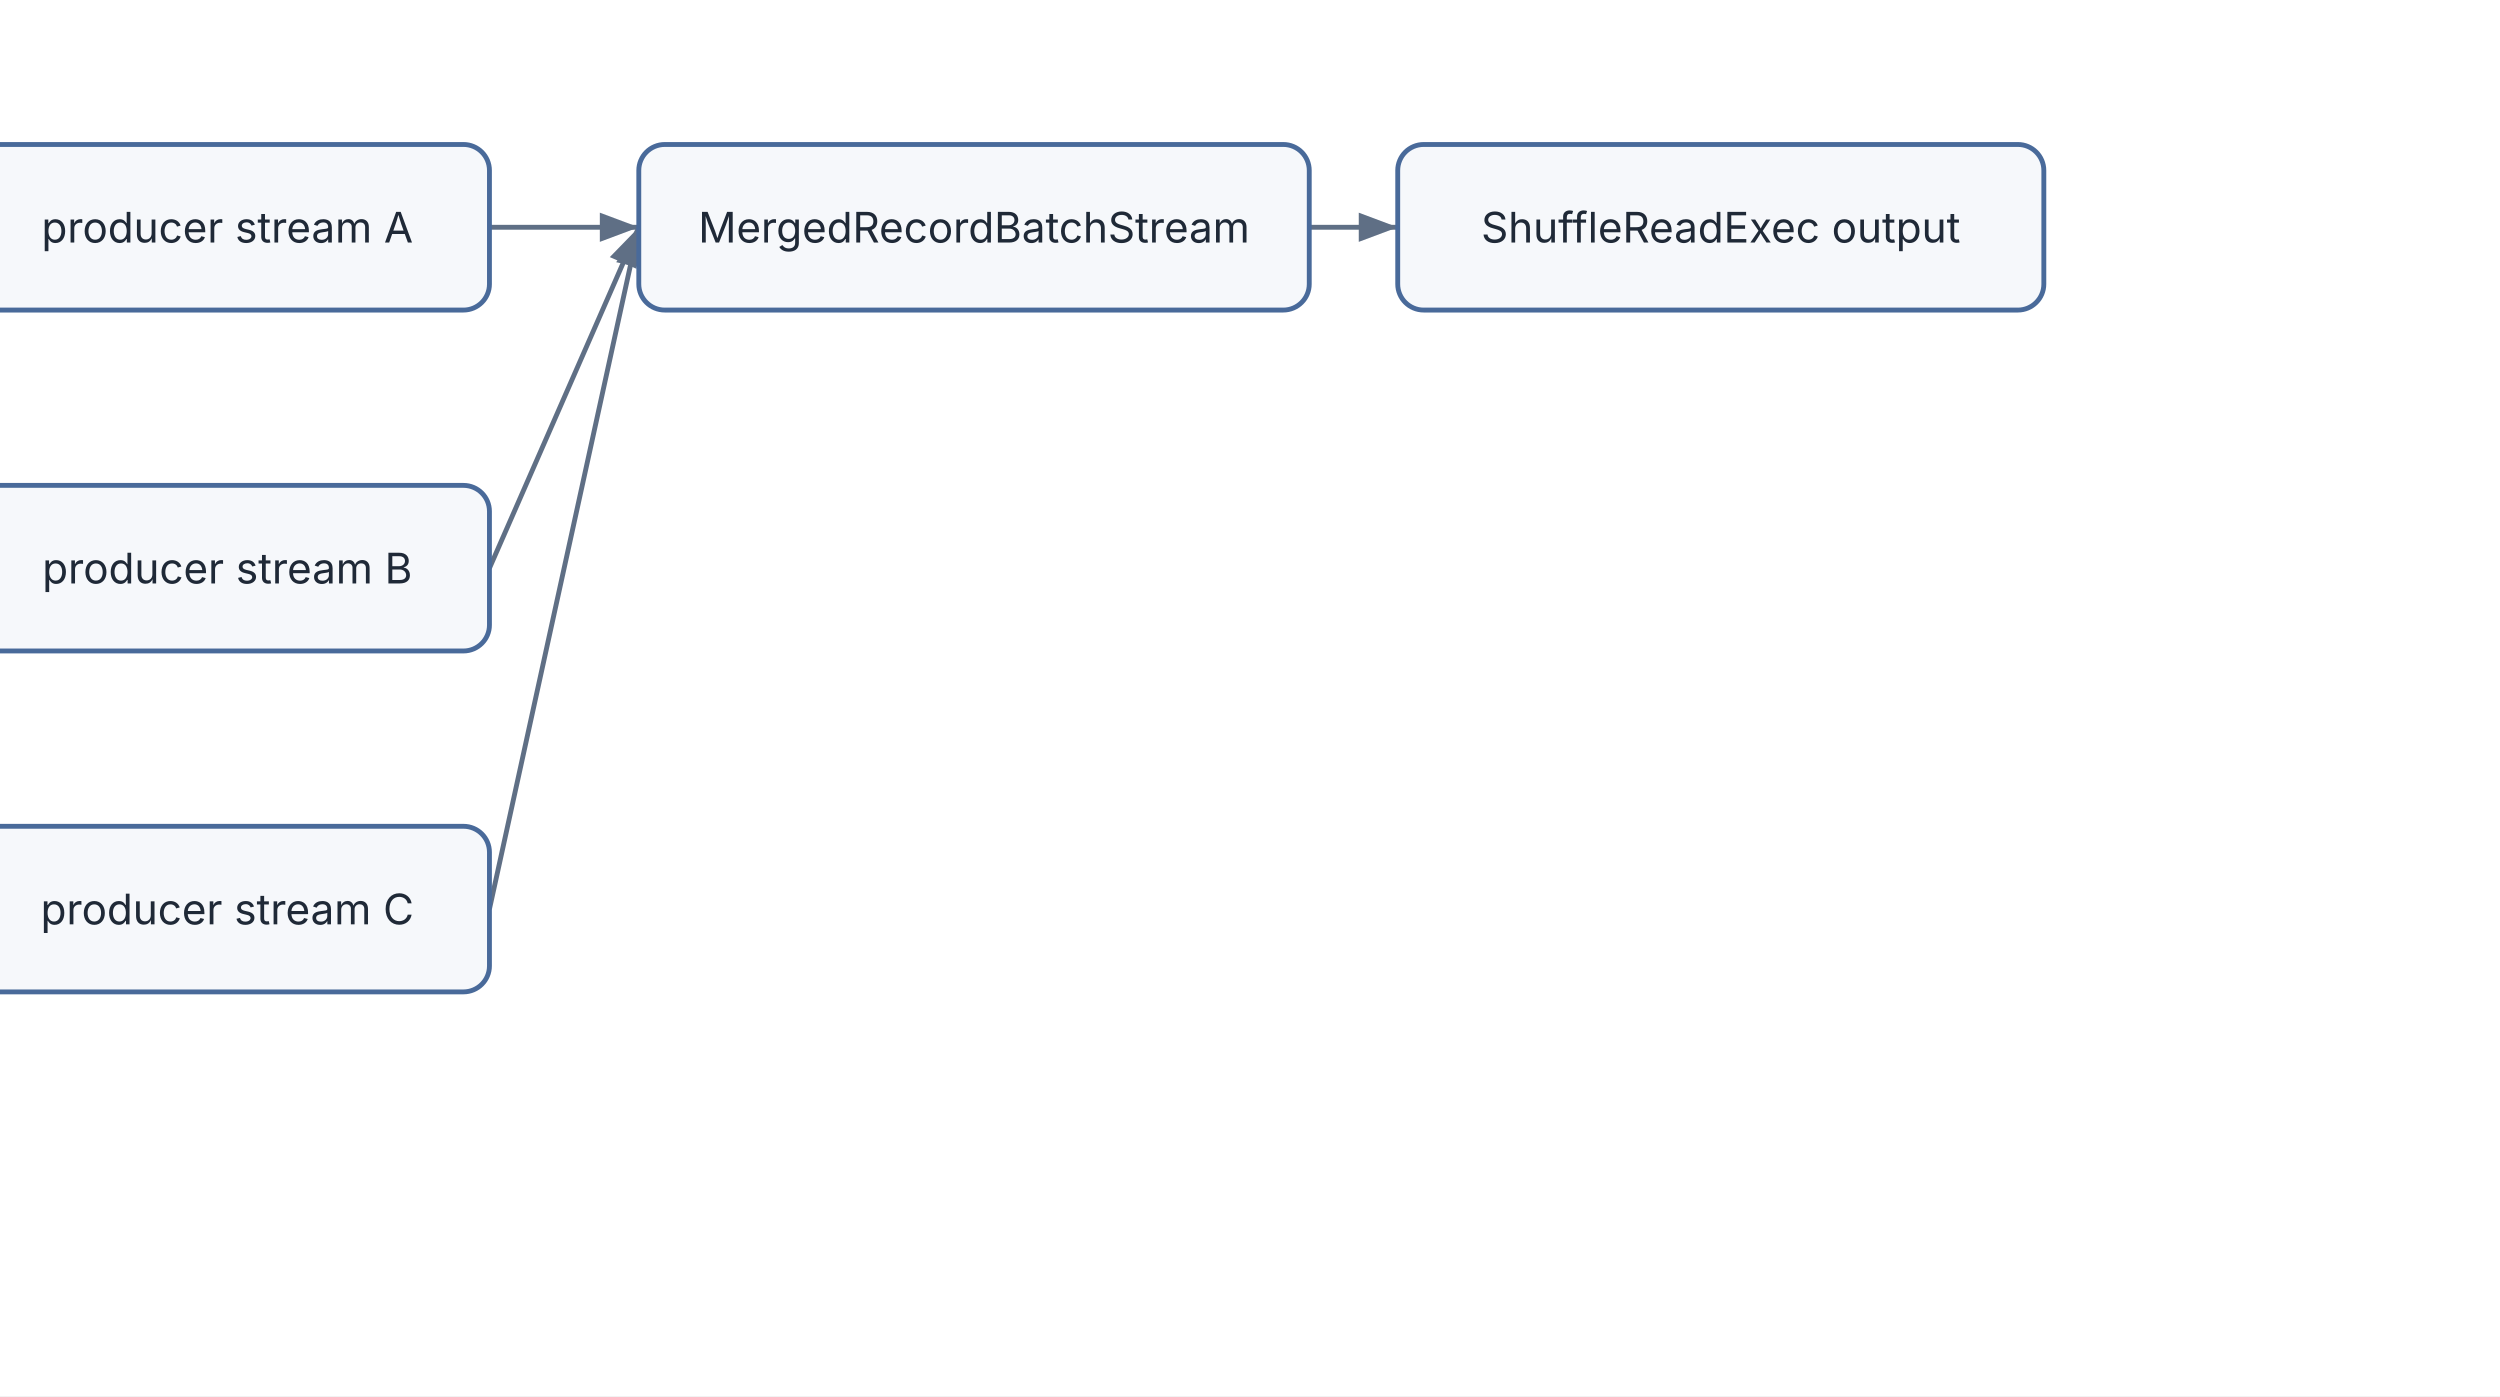
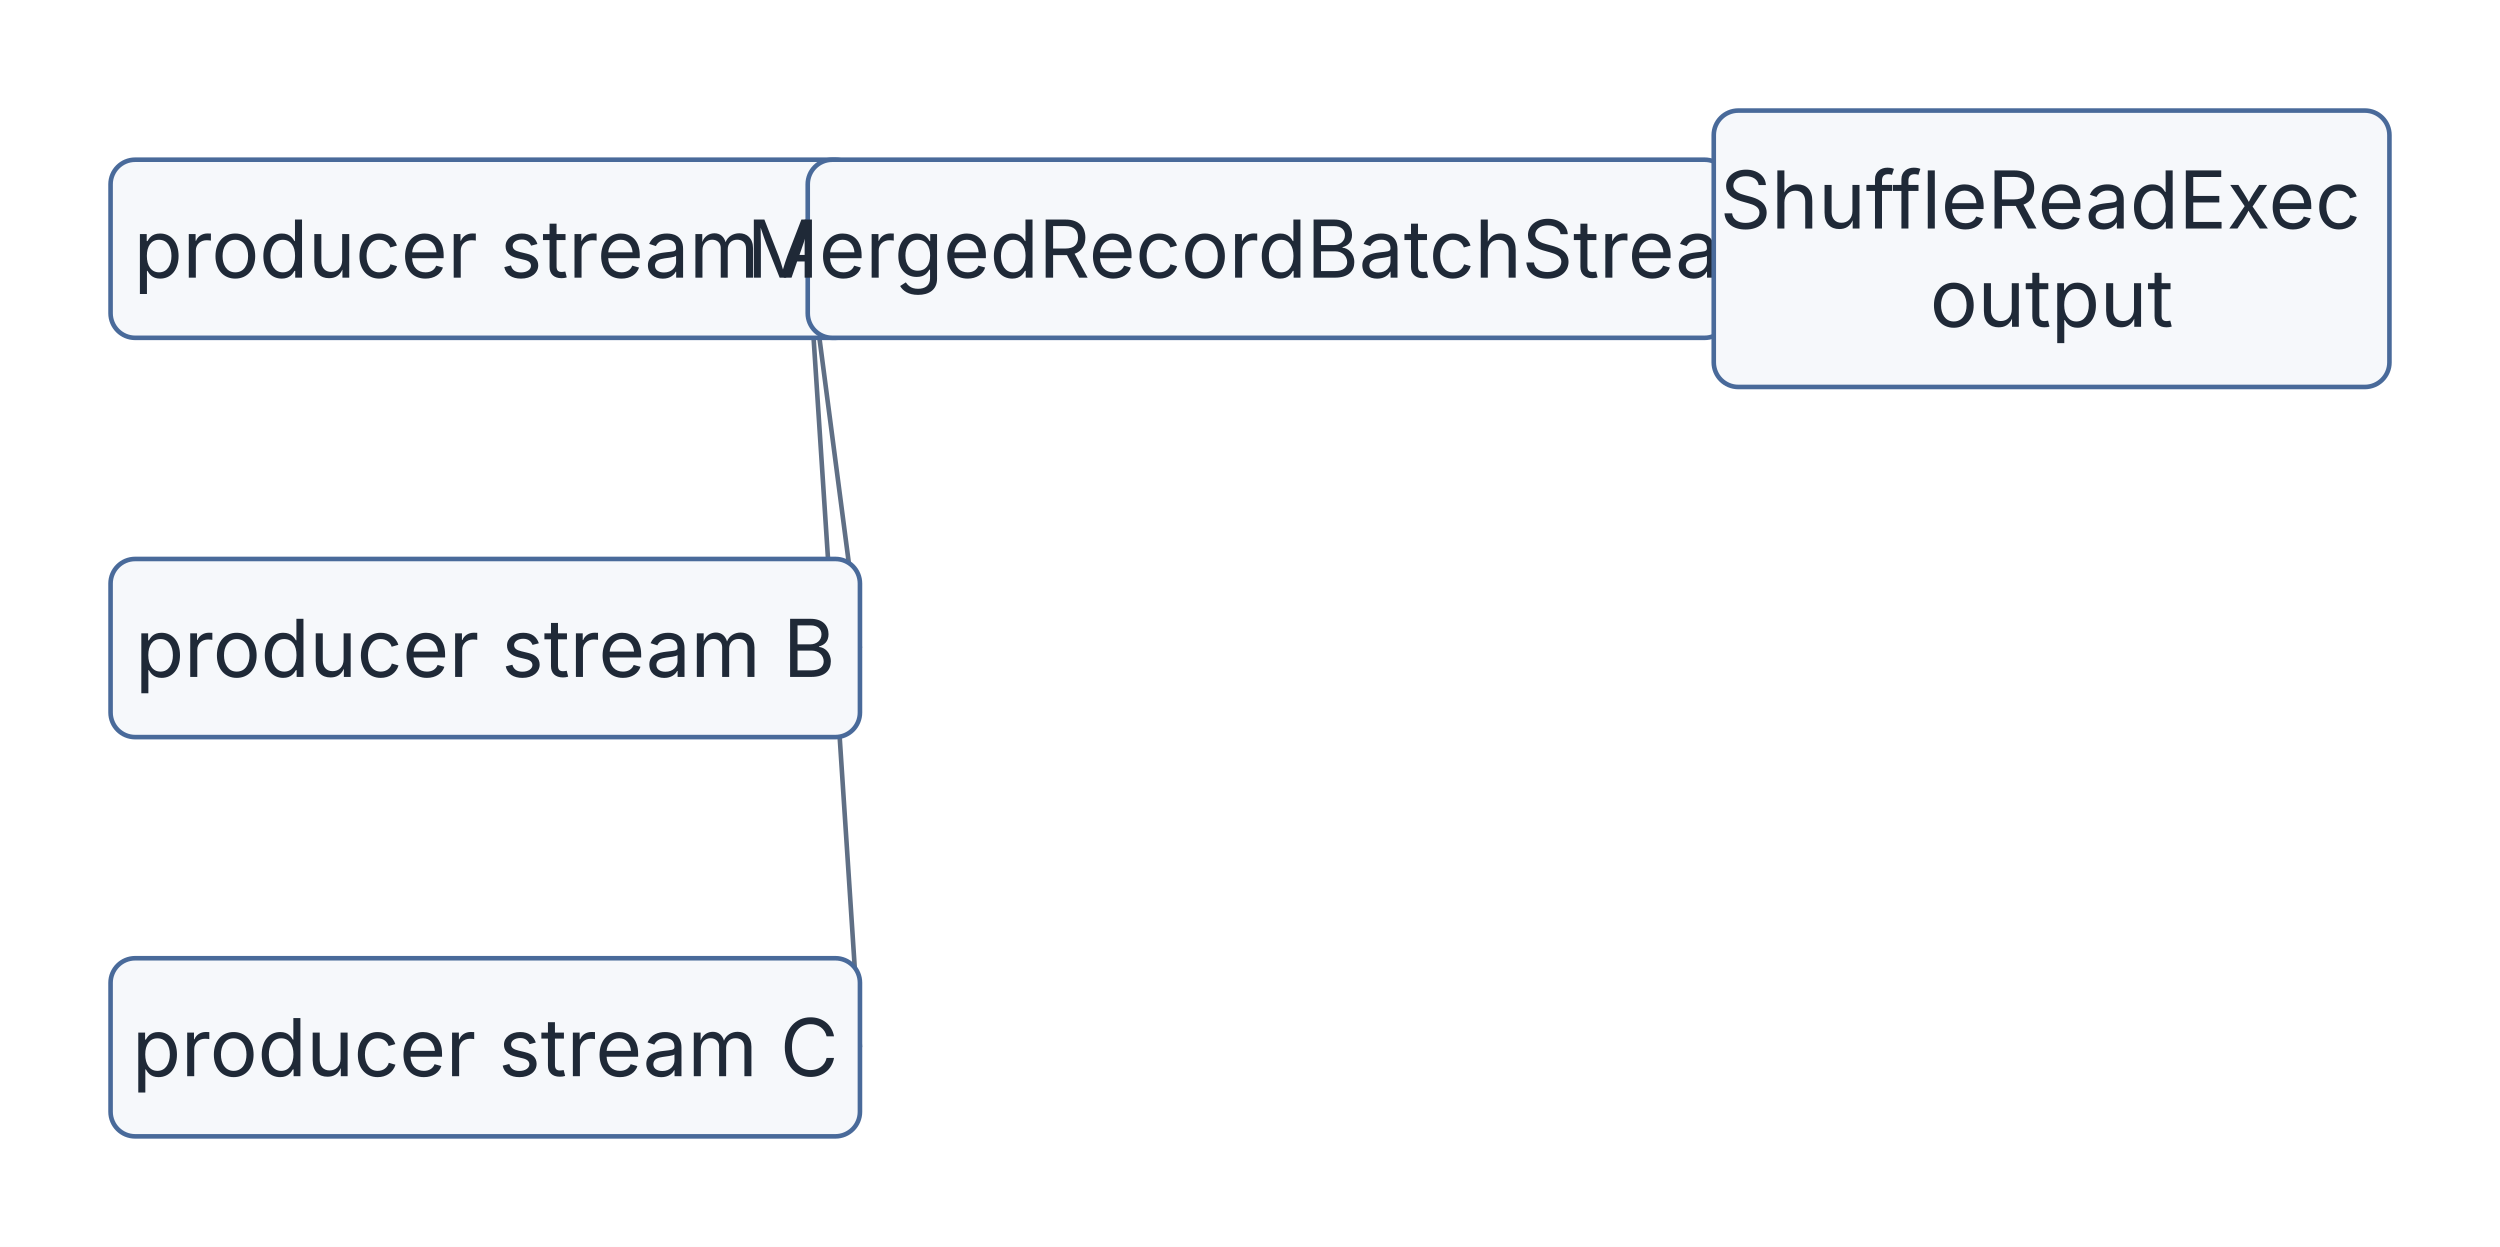
- <svg xmlns="http://www.w3.org/2000/svg" width="770" height="430" viewBox="0 0 770 430">
+ <svg xmlns="http://www.w3.org/2000/svg" width="814" height="406" viewBox="0 0 814 406">
  <defs>
    <marker id="arrow" markerWidth="10" markerHeight="10" refX="8" refY="3" orient="auto" markerUnits="strokeWidth">
      <path d="M0,0 L0,6 L8,3 z" fill="#5f6f85" />
    </marker>
  </defs>
-   <rect x="0" y="0" width="770" height="430" fill="white" />
-   <line x1="150.75" y1="70" x2="196.75" y2="70" stroke="#5f6f85" stroke-width="1.5" marker-end="url(#arrow)" />
-   <line x1="150.75" y1="175" x2="196.75" y2="70" stroke="#5f6f85" stroke-width="1.5" marker-end="url(#arrow)" />
-   <line x1="150.75" y1="280" x2="196.75" y2="70" stroke="#5f6f85" stroke-width="1.5" marker-end="url(#arrow)" />
-   <line x1="403.25" y1="70" x2="430.5" y2="70" stroke="#5f6f85" stroke-width="1.5" marker-end="url(#arrow)" />
-   <rect x="-10.75" y="44.5" width="161.5" height="51" rx="8" fill="#f6f8fb" stroke="#496a9a" stroke-width="1.5" />
-   <text x="70" y="70" text-anchor="middle" dominant-baseline="middle" font-family="Inter, Helvetica, Arial, sans-serif" font-size="13" fill="#1f2937">
-     <tspan x="70" dy="0">producer stream A</tspan>
+   <rect x="0" y="0" width="814" height="406" fill="white" />
+   <line x1="280" y1="81" x2="263" y2="81" stroke="#5f6f85" stroke-width="1.5" marker-end="url(#arrow)" />
+   <line x1="280" y1="211" x2="263" y2="81" stroke="#5f6f85" stroke-width="1.5" marker-end="url(#arrow)" />
+   <line x1="280" y1="341" x2="263" y2="81" stroke="#5f6f85" stroke-width="1.5" marker-end="url(#arrow)" />
+   <line x1="563" y1="81" x2="558" y2="81" stroke="#5f6f85" stroke-width="1.5" marker-end="url(#arrow)" />
+   <rect x="36" y="52" width="244" height="58" rx="8" fill="#f6f8fb" stroke="#496a9a" stroke-width="1.5" />
+   <text x="158" y="81" text-anchor="middle" dominant-baseline="middle" font-family="Inter, Helvetica, Arial, sans-serif" font-size="26" fill="#1f2937">
+     <tspan x="158" dy="0">producer stream A</tspan>
  </text>
-   <rect x="196.75" y="44.5" width="206.5" height="51" rx="8" fill="#f6f8fb" stroke="#496a9a" stroke-width="1.5" />
-   <text x="300" y="70" text-anchor="middle" dominant-baseline="middle" font-family="Inter, Helvetica, Arial, sans-serif" font-size="13" fill="#1f2937">
-     <tspan x="300" dy="0">MergedRecordBatchStream</tspan>
+   <rect x="263" y="52" width="300" height="58" rx="8" fill="#f6f8fb" stroke="#496a9a" stroke-width="1.5" />
+   <text x="413" y="81" text-anchor="middle" dominant-baseline="middle" font-family="Inter, Helvetica, Arial, sans-serif" font-size="26" fill="#1f2937">
+     <tspan x="413" dy="0">MergedRecordBatchStream</tspan>
  </text>
-   <rect x="-10.75" y="149.5" width="161.5" height="51" rx="8" fill="#f6f8fb" stroke="#496a9a" stroke-width="1.5" />
-   <text x="70" y="175" text-anchor="middle" dominant-baseline="middle" font-family="Inter, Helvetica, Arial, sans-serif" font-size="13" fill="#1f2937">
-     <tspan x="70" dy="0">producer stream B</tspan>
+   <rect x="36" y="182" width="244" height="58" rx="8" fill="#f6f8fb" stroke="#496a9a" stroke-width="1.5" />
+   <text x="158" y="211" text-anchor="middle" dominant-baseline="middle" font-family="Inter, Helvetica, Arial, sans-serif" font-size="26" fill="#1f2937">
+     <tspan x="158" dy="0">producer stream B</tspan>
  </text>
-   <rect x="-10.75" y="254.5" width="161.5" height="51" rx="8" fill="#f6f8fb" stroke="#496a9a" stroke-width="1.5" />
-   <text x="70" y="280" text-anchor="middle" dominant-baseline="middle" font-family="Inter, Helvetica, Arial, sans-serif" font-size="13" fill="#1f2937">
-     <tspan x="70" dy="0">producer stream C</tspan>
+   <rect x="36" y="312" width="244" height="58" rx="8" fill="#f6f8fb" stroke="#496a9a" stroke-width="1.5" />
+   <text x="158" y="341" text-anchor="middle" dominant-baseline="middle" font-family="Inter, Helvetica, Arial, sans-serif" font-size="26" fill="#1f2937">
+     <tspan x="158" dy="0">producer stream C</tspan>
  </text>
-   <rect x="430.5" y="44.5" width="199" height="51" rx="8" fill="#f6f8fb" stroke="#496a9a" stroke-width="1.5" />
-   <text x="530" y="70" text-anchor="middle" dominant-baseline="middle" font-family="Inter, Helvetica, Arial, sans-serif" font-size="13" fill="#1f2937">
-     <tspan x="530" dy="0">ShuffleReadExec output</tspan>
+   <rect x="558" y="36" width="220" height="90" rx="8" fill="#f6f8fb" stroke="#496a9a" stroke-width="1.5" />
+   <text x="668" y="65" text-anchor="middle" dominant-baseline="middle" font-family="Inter, Helvetica, Arial, sans-serif" font-size="26" fill="#1f2937">
+     <tspan x="668" dy="0">ShuffleReadExec</tspan>
+     <tspan x="668" dy="32">output</tspan>
  </text>
</svg>
